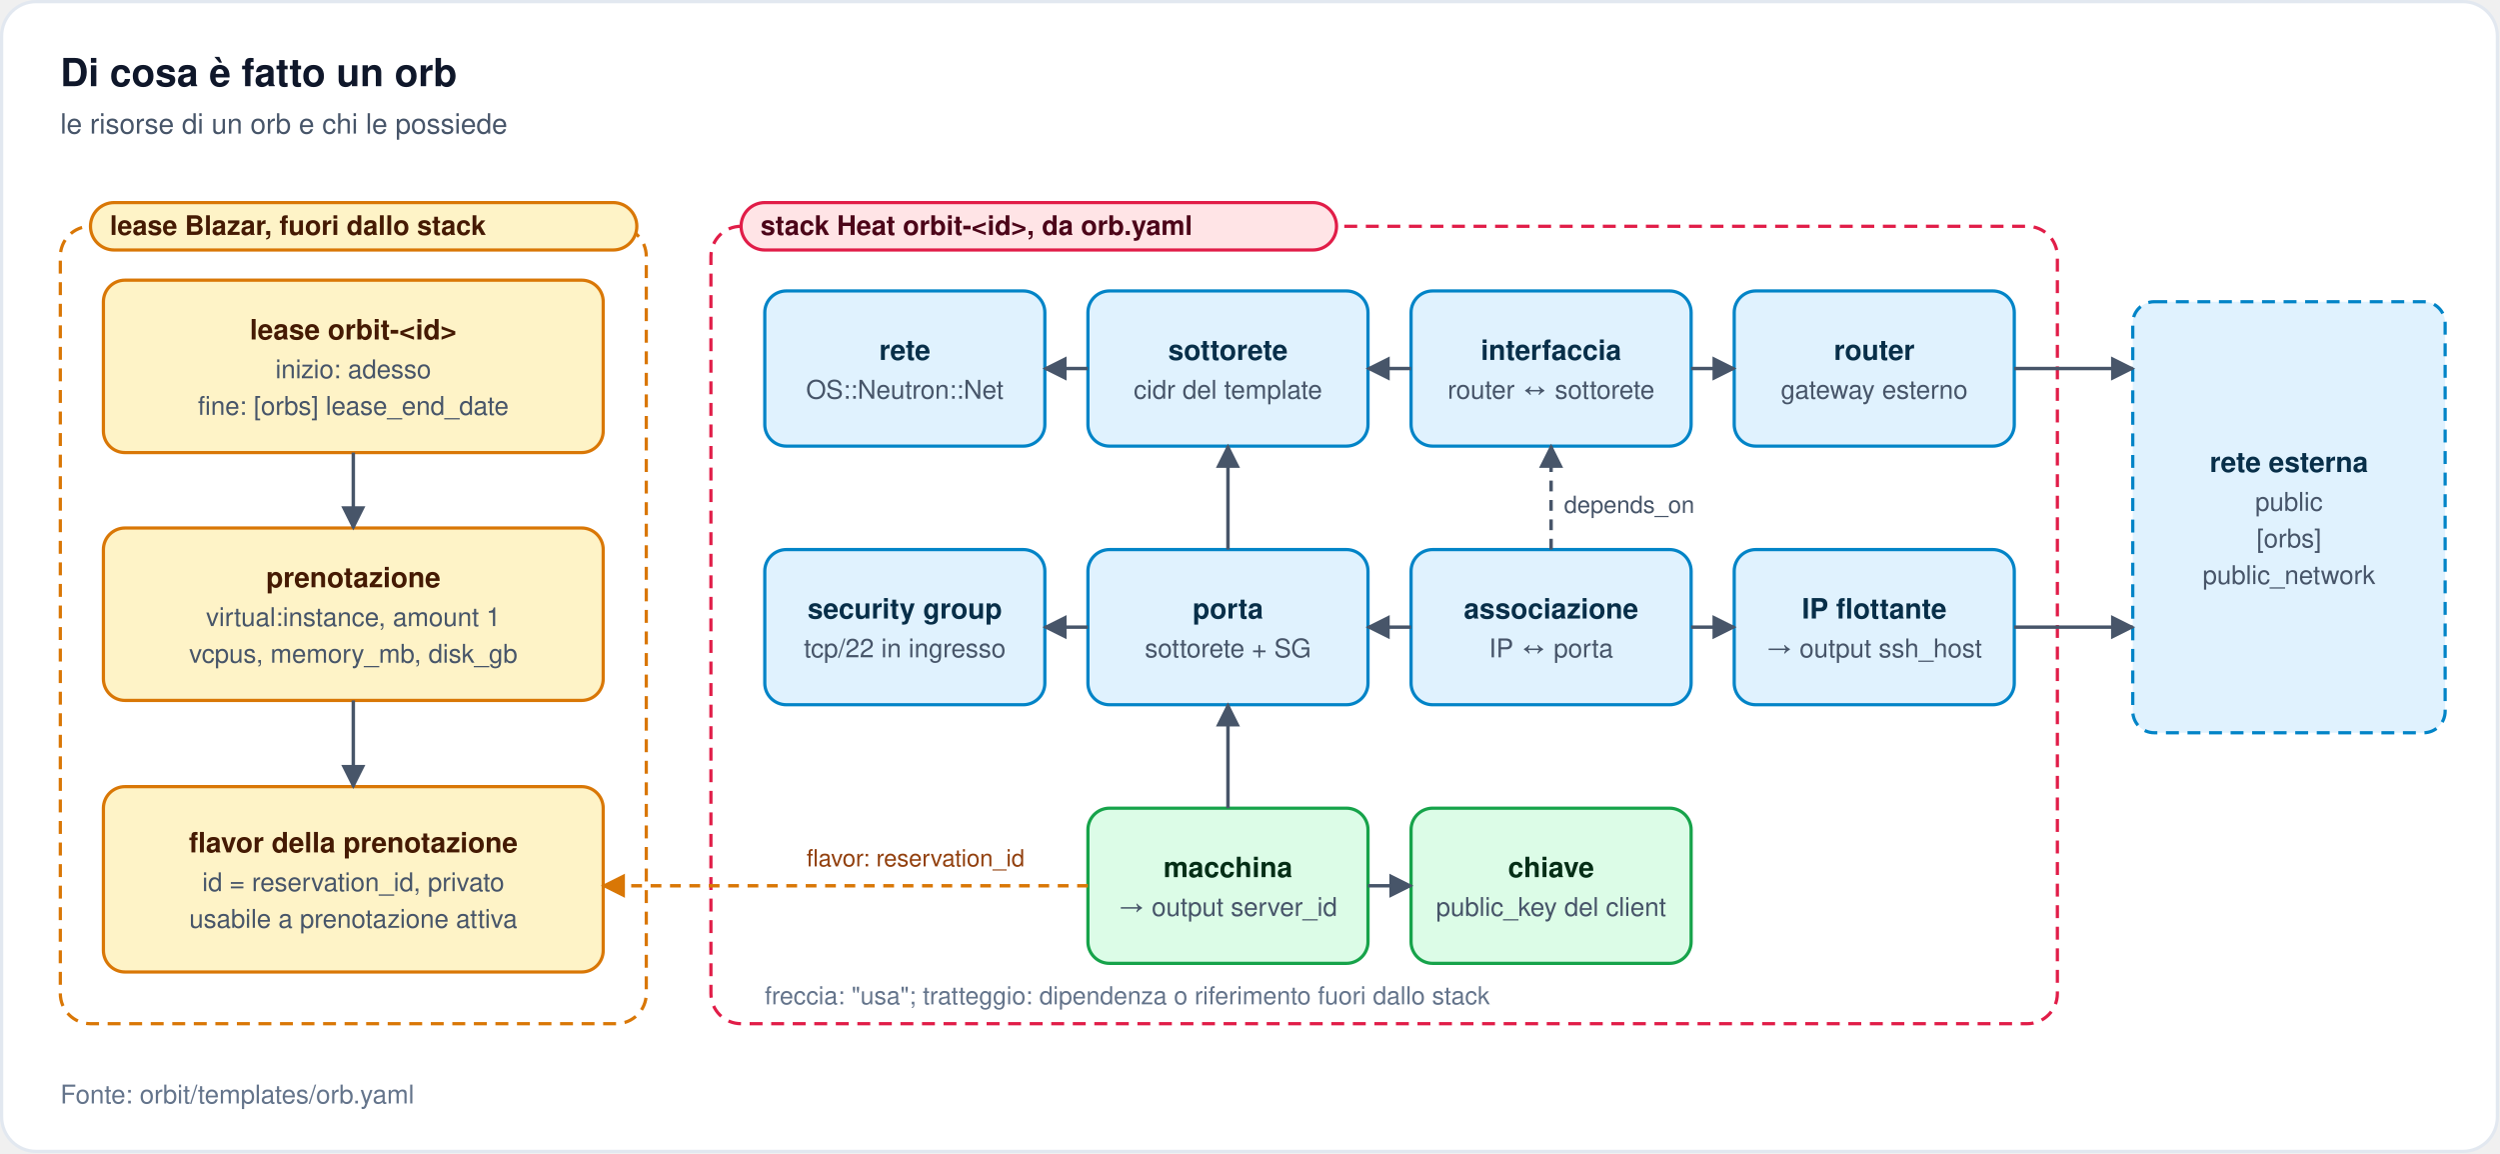
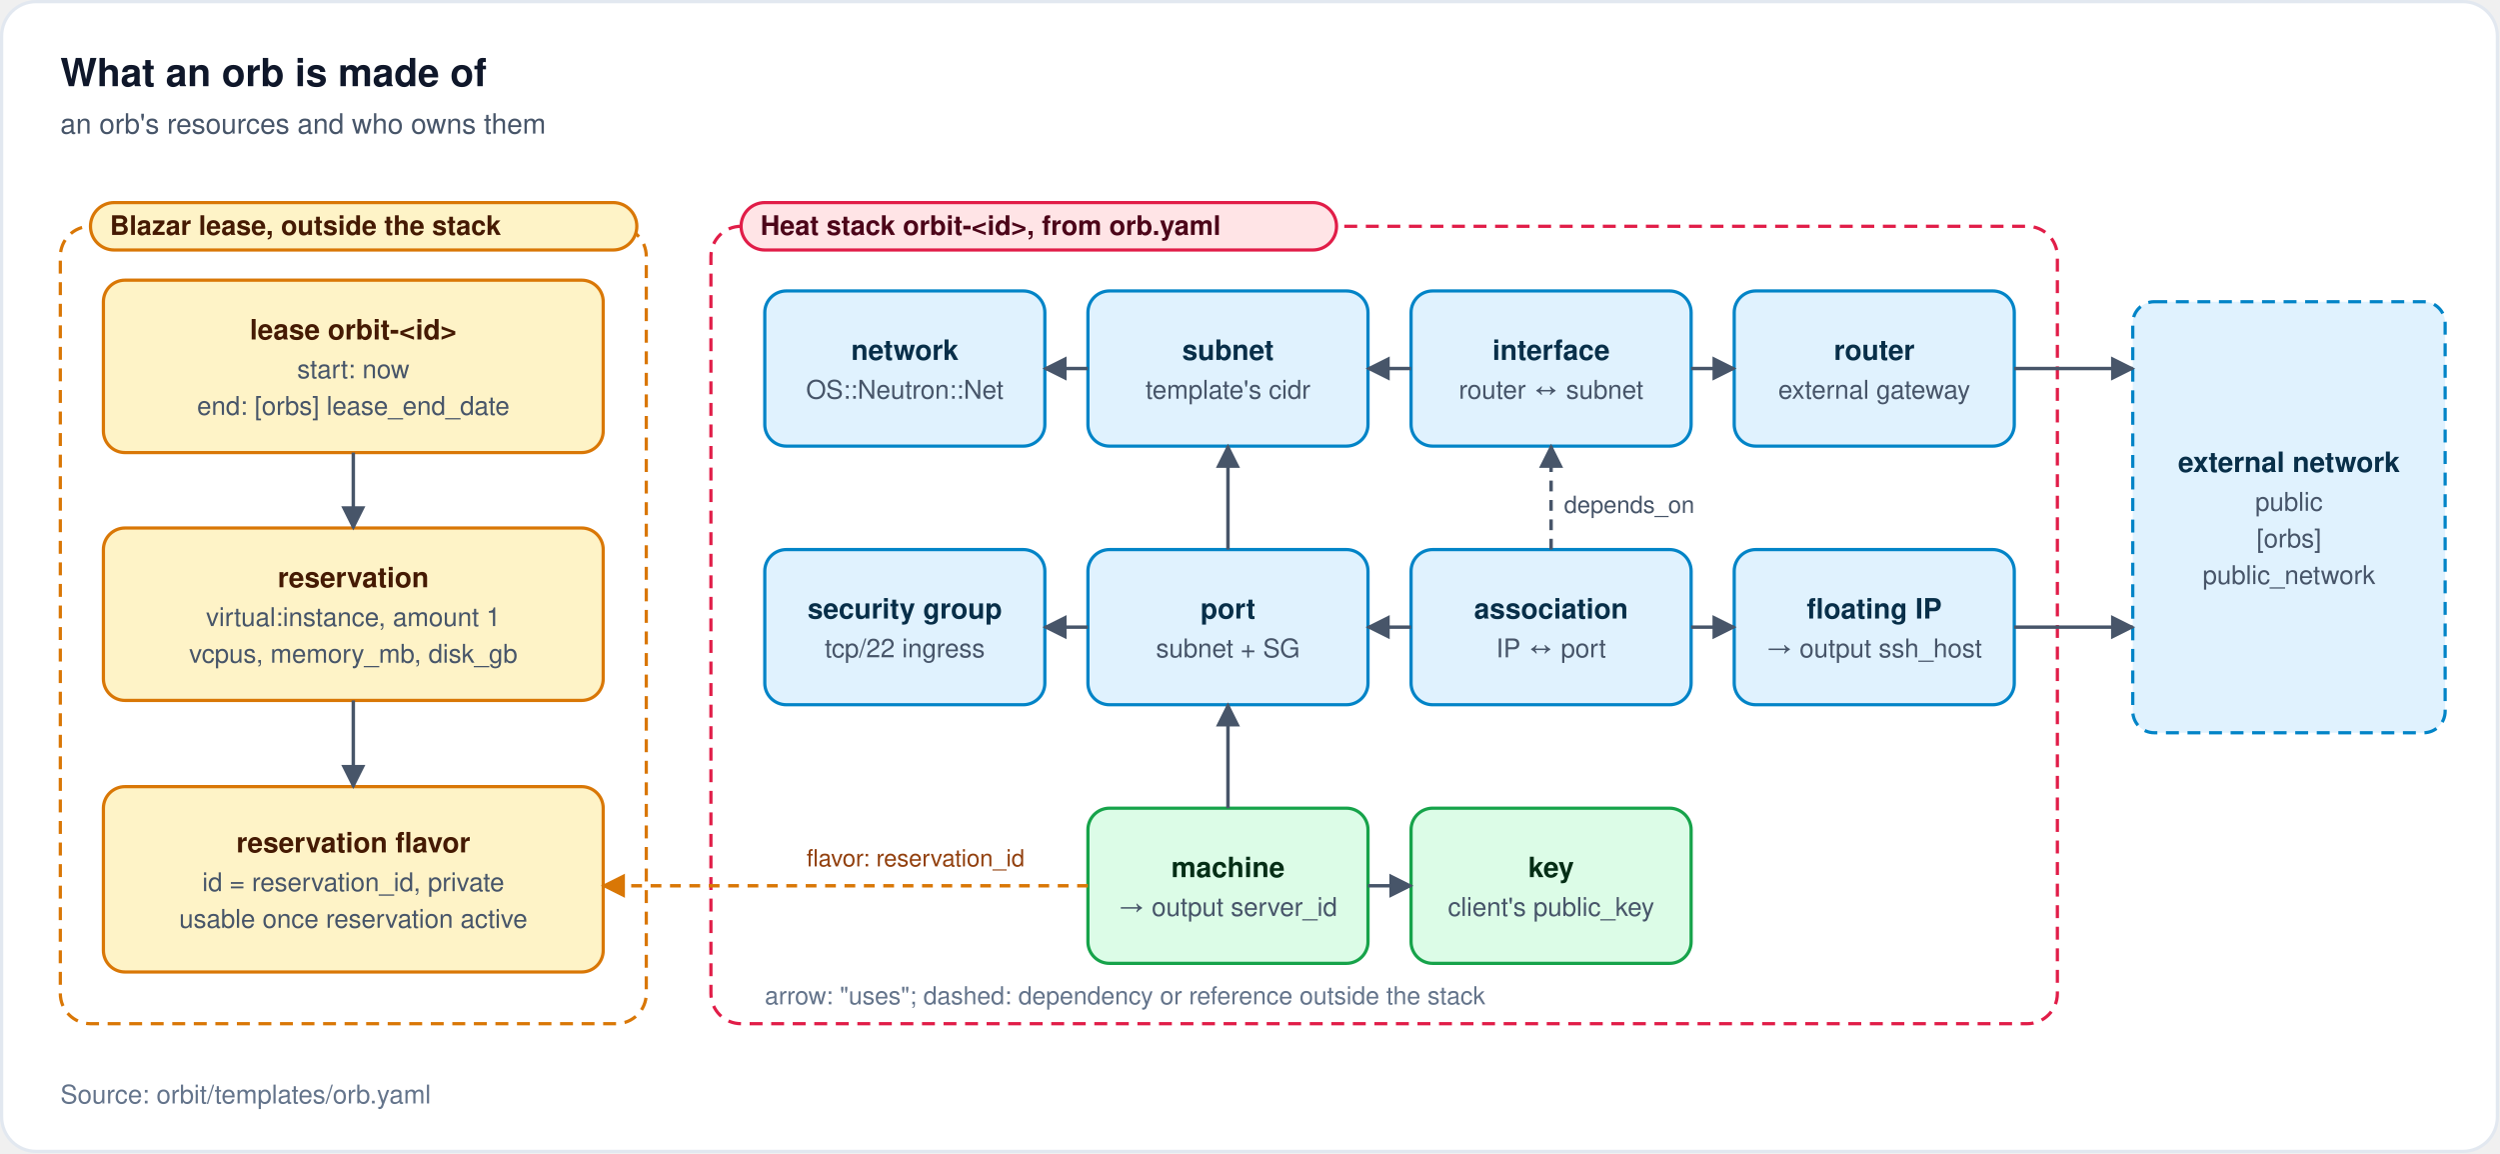
- <svg xmlns="http://www.w3.org/2000/svg" width="1160" height="535" viewBox="0 0 1160 535" role="img" aria-label="Composizione di un orb: lease Blazar e stack Heat">
+ <svg xmlns="http://www.w3.org/2000/svg" width="1160" height="535" viewBox="0 0 1160 535" role="img" aria-label="Composition of an orb: Blazar lease and Heat stack">
  <defs>
    <marker id="a475569" viewBox="0 0 10 10" refX="9" refY="5" markerWidth="7" markerHeight="7" orient="auto-start-reverse">
      <path d="M0,0 L10,5 L0,10 z" fill="#475569" />
    </marker>
    <marker id="ad97706" viewBox="0 0 10 10" refX="9" refY="5" markerWidth="7" markerHeight="7" orient="auto-start-reverse">
      <path d="M0,0 L10,5 L0,10 z" fill="#d97706" />
    </marker>
  </defs>
  <rect x="0.75" y="0.75" width="1158.5" height="533.5" rx="16" fill="#ffffff" stroke="#e2e8f0" stroke-width="1.5" />
-   <text x="28" y="40" font-family="-apple-system, BlinkMacSystemFont, 'Segoe UI', Helvetica, Arial, sans-serif" font-size="18" font-weight="700" fill="#0f172a">Di cosa è fatto un orb</text>
-   <text x="28" y="62" font-family="-apple-system, BlinkMacSystemFont, 'Segoe UI', Helvetica, Arial, sans-serif" font-size="13" fill="#475569">le risorse di un orb e chi le possiede</text>
+   <text x="28" y="40" font-family="-apple-system, BlinkMacSystemFont, 'Segoe UI', Helvetica, Arial, sans-serif" font-size="18" font-weight="700" fill="#0f172a">What an orb is made of</text>
+   <text x="28" y="62" font-family="-apple-system, BlinkMacSystemFont, 'Segoe UI', Helvetica, Arial, sans-serif" font-size="13" fill="#475569">an orb's resources and who owns them</text>
  <rect x="28" y="105" width="272" height="370" rx="14" fill="#ffffff" stroke="#d97706" stroke-width="1.5" stroke-dasharray="6 4" />
  <rect x="42" y="94" width="253.6" height="22" rx="11" fill="#fef3c7" stroke="#d97706" stroke-width="1.5" />
-   <text x="51" y="109" font-family="-apple-system, BlinkMacSystemFont, 'Segoe UI', Helvetica, Arial, sans-serif" font-size="12.5" font-weight="600" text-anchor="start" fill="#451a03">lease Blazar, fuori dallo stack</text>
+   <text x="51" y="109" font-family="-apple-system, BlinkMacSystemFont, 'Segoe UI', Helvetica, Arial, sans-serif" font-size="12.5" font-weight="600" text-anchor="start" fill="#451a03">Blazar lease, outside the stack</text>
  <rect x="48" y="130" width="232" height="80" rx="10" fill="#fef3c7" stroke="#d97706" stroke-width="1.5" />
  <text x="164.0" y="157.5" font-family="-apple-system, BlinkMacSystemFont, 'Segoe UI', Helvetica, Arial, sans-serif" font-size="13" font-weight="600" text-anchor="middle" fill="#451a03">lease orbit-&lt;id&gt;</text>
-   <text x="164.0" y="175.5" font-family="-apple-system, BlinkMacSystemFont, 'Segoe UI', Helvetica, Arial, sans-serif" font-size="12" font-weight="normal" text-anchor="middle" fill="#475569">inizio: adesso</text>
-   <text x="164.0" y="192.5" font-family="-apple-system, BlinkMacSystemFont, 'Segoe UI', Helvetica, Arial, sans-serif" font-size="12" font-weight="normal" text-anchor="middle" fill="#475569">fine: [orbs] lease_end_date</text>
+   <text x="164.0" y="175.5" font-family="-apple-system, BlinkMacSystemFont, 'Segoe UI', Helvetica, Arial, sans-serif" font-size="12" font-weight="normal" text-anchor="middle" fill="#475569">start: now</text>
+   <text x="164.0" y="192.5" font-family="-apple-system, BlinkMacSystemFont, 'Segoe UI', Helvetica, Arial, sans-serif" font-size="12" font-weight="normal" text-anchor="middle" fill="#475569">end: [orbs] lease_end_date</text>
  <rect x="48" y="245" width="232" height="80" rx="10" fill="#fef3c7" stroke="#d97706" stroke-width="1.5" />
-   <text x="164.0" y="272.5" font-family="-apple-system, BlinkMacSystemFont, 'Segoe UI', Helvetica, Arial, sans-serif" font-size="13" font-weight="600" text-anchor="middle" fill="#451a03">prenotazione</text>
+   <text x="164.0" y="272.5" font-family="-apple-system, BlinkMacSystemFont, 'Segoe UI', Helvetica, Arial, sans-serif" font-size="13" font-weight="600" text-anchor="middle" fill="#451a03">reservation</text>
  <text x="164.0" y="290.5" font-family="-apple-system, BlinkMacSystemFont, 'Segoe UI', Helvetica, Arial, sans-serif" font-size="12" font-weight="normal" text-anchor="middle" fill="#475569">virtual:instance, amount 1</text>
  <text x="164.0" y="307.5" font-family="-apple-system, BlinkMacSystemFont, 'Segoe UI', Helvetica, Arial, sans-serif" font-size="12" font-weight="normal" text-anchor="middle" fill="#475569">vcpus, memory_mb, disk_gb</text>
  <rect x="48" y="365" width="232" height="86" rx="10" fill="#fef3c7" stroke="#d97706" stroke-width="1.5" />
-   <text x="164.0" y="395.5" font-family="-apple-system, BlinkMacSystemFont, 'Segoe UI', Helvetica, Arial, sans-serif" font-size="13" font-weight="600" text-anchor="middle" fill="#451a03">flavor della prenotazione</text>
-   <text x="164.0" y="413.5" font-family="-apple-system, BlinkMacSystemFont, 'Segoe UI', Helvetica, Arial, sans-serif" font-size="12" font-weight="normal" text-anchor="middle" fill="#475569">id = reservation_id, privato</text>
-   <text x="164.0" y="430.5" font-family="-apple-system, BlinkMacSystemFont, 'Segoe UI', Helvetica, Arial, sans-serif" font-size="12" font-weight="normal" text-anchor="middle" fill="#475569">usabile a prenotazione attiva</text>
+   <text x="164.0" y="395.5" font-family="-apple-system, BlinkMacSystemFont, 'Segoe UI', Helvetica, Arial, sans-serif" font-size="13" font-weight="600" text-anchor="middle" fill="#451a03">reservation flavor</text>
+   <text x="164.0" y="413.5" font-family="-apple-system, BlinkMacSystemFont, 'Segoe UI', Helvetica, Arial, sans-serif" font-size="12" font-weight="normal" text-anchor="middle" fill="#475569">id = reservation_id, private</text>
+   <text x="164.0" y="430.5" font-family="-apple-system, BlinkMacSystemFont, 'Segoe UI', Helvetica, Arial, sans-serif" font-size="12" font-weight="normal" text-anchor="middle" fill="#475569">usable once reservation active</text>
  <path d="M164,210 L164,245" fill="none" stroke="#475569" stroke-width="1.6" marker-end="url(#a475569)" />
  <path d="M164,325 L164,365" fill="none" stroke="#475569" stroke-width="1.6" marker-end="url(#a475569)" />
  <rect x="330" y="105" width="625" height="370" rx="14" fill="#ffffff" stroke="#e11d48" stroke-width="1.5" stroke-dasharray="6 4" />
  <rect x="344" y="94" width="276.4" height="22" rx="11" fill="#ffe4e6" stroke="#e11d48" stroke-width="1.5" />
-   <text x="353" y="109" font-family="-apple-system, BlinkMacSystemFont, 'Segoe UI', Helvetica, Arial, sans-serif" font-size="12.5" font-weight="600" text-anchor="start" fill="#4c0519">stack Heat orbit-&lt;id&gt;, da orb.yaml</text>
+   <text x="353" y="109" font-family="-apple-system, BlinkMacSystemFont, 'Segoe UI', Helvetica, Arial, sans-serif" font-size="12.5" font-weight="600" text-anchor="start" fill="#4c0519">Heat stack orbit-&lt;id&gt;, from orb.yaml</text>
  <rect x="355" y="135" width="130" height="72" rx="10" fill="#e0f2fe" stroke="#0284c7" stroke-width="1.5" />
-   <text x="420.0" y="167.0" font-family="-apple-system, BlinkMacSystemFont, 'Segoe UI', Helvetica, Arial, sans-serif" font-size="13" font-weight="600" text-anchor="middle" fill="#082f49">rete</text>
+   <text x="420.0" y="167.0" font-family="-apple-system, BlinkMacSystemFont, 'Segoe UI', Helvetica, Arial, sans-serif" font-size="13" font-weight="600" text-anchor="middle" fill="#082f49">network</text>
  <text x="420.0" y="185.0" font-family="-apple-system, BlinkMacSystemFont, 'Segoe UI', Helvetica, Arial, sans-serif" font-size="12" font-weight="normal" text-anchor="middle" fill="#475569">OS::Neutron::Net</text>
  <rect x="505" y="135" width="130" height="72" rx="10" fill="#e0f2fe" stroke="#0284c7" stroke-width="1.5" />
-   <text x="570.0" y="167.0" font-family="-apple-system, BlinkMacSystemFont, 'Segoe UI', Helvetica, Arial, sans-serif" font-size="13" font-weight="600" text-anchor="middle" fill="#082f49">sottorete</text>
-   <text x="570.0" y="185.0" font-family="-apple-system, BlinkMacSystemFont, 'Segoe UI', Helvetica, Arial, sans-serif" font-size="12" font-weight="normal" text-anchor="middle" fill="#475569">cidr del template</text>
+   <text x="570.0" y="167.0" font-family="-apple-system, BlinkMacSystemFont, 'Segoe UI', Helvetica, Arial, sans-serif" font-size="13" font-weight="600" text-anchor="middle" fill="#082f49">subnet</text>
+   <text x="570.0" y="185.0" font-family="-apple-system, BlinkMacSystemFont, 'Segoe UI', Helvetica, Arial, sans-serif" font-size="12" font-weight="normal" text-anchor="middle" fill="#475569">template's cidr</text>
  <rect x="655" y="135" width="130" height="72" rx="10" fill="#e0f2fe" stroke="#0284c7" stroke-width="1.5" />
-   <text x="720.0" y="167.0" font-family="-apple-system, BlinkMacSystemFont, 'Segoe UI', Helvetica, Arial, sans-serif" font-size="13" font-weight="600" text-anchor="middle" fill="#082f49">interfaccia</text>
-   <text x="720.0" y="185.0" font-family="-apple-system, BlinkMacSystemFont, 'Segoe UI', Helvetica, Arial, sans-serif" font-size="12" font-weight="normal" text-anchor="middle" fill="#475569">router ↔ sottorete</text>
+   <text x="720.0" y="167.0" font-family="-apple-system, BlinkMacSystemFont, 'Segoe UI', Helvetica, Arial, sans-serif" font-size="13" font-weight="600" text-anchor="middle" fill="#082f49">interface</text>
+   <text x="720.0" y="185.0" font-family="-apple-system, BlinkMacSystemFont, 'Segoe UI', Helvetica, Arial, sans-serif" font-size="12" font-weight="normal" text-anchor="middle" fill="#475569">router ↔ subnet</text>
  <rect x="805" y="135" width="130" height="72" rx="10" fill="#e0f2fe" stroke="#0284c7" stroke-width="1.5" />
  <text x="870.0" y="167.0" font-family="-apple-system, BlinkMacSystemFont, 'Segoe UI', Helvetica, Arial, sans-serif" font-size="13" font-weight="600" text-anchor="middle" fill="#082f49">router</text>
-   <text x="870.0" y="185.0" font-family="-apple-system, BlinkMacSystemFont, 'Segoe UI', Helvetica, Arial, sans-serif" font-size="12" font-weight="normal" text-anchor="middle" fill="#475569">gateway esterno</text>
+   <text x="870.0" y="185.0" font-family="-apple-system, BlinkMacSystemFont, 'Segoe UI', Helvetica, Arial, sans-serif" font-size="12" font-weight="normal" text-anchor="middle" fill="#475569">external gateway</text>
  <rect x="355" y="255" width="130" height="72" rx="10" fill="#e0f2fe" stroke="#0284c7" stroke-width="1.5" />
  <text x="420.0" y="287.0" font-family="-apple-system, BlinkMacSystemFont, 'Segoe UI', Helvetica, Arial, sans-serif" font-size="13" font-weight="600" text-anchor="middle" fill="#082f49">security group</text>
-   <text x="420.0" y="305.0" font-family="-apple-system, BlinkMacSystemFont, 'Segoe UI', Helvetica, Arial, sans-serif" font-size="12" font-weight="normal" text-anchor="middle" fill="#475569">tcp/22 in ingresso</text>
+   <text x="420.0" y="305.0" font-family="-apple-system, BlinkMacSystemFont, 'Segoe UI', Helvetica, Arial, sans-serif" font-size="12" font-weight="normal" text-anchor="middle" fill="#475569">tcp/22 ingress</text>
  <rect x="505" y="255" width="130" height="72" rx="10" fill="#e0f2fe" stroke="#0284c7" stroke-width="1.5" />
-   <text x="570.0" y="287.0" font-family="-apple-system, BlinkMacSystemFont, 'Segoe UI', Helvetica, Arial, sans-serif" font-size="13" font-weight="600" text-anchor="middle" fill="#082f49">porta</text>
-   <text x="570.0" y="305.0" font-family="-apple-system, BlinkMacSystemFont, 'Segoe UI', Helvetica, Arial, sans-serif" font-size="12" font-weight="normal" text-anchor="middle" fill="#475569">sottorete + SG</text>
+   <text x="570.0" y="287.0" font-family="-apple-system, BlinkMacSystemFont, 'Segoe UI', Helvetica, Arial, sans-serif" font-size="13" font-weight="600" text-anchor="middle" fill="#082f49">port</text>
+   <text x="570.0" y="305.0" font-family="-apple-system, BlinkMacSystemFont, 'Segoe UI', Helvetica, Arial, sans-serif" font-size="12" font-weight="normal" text-anchor="middle" fill="#475569">subnet + SG</text>
  <rect x="655" y="255" width="130" height="72" rx="10" fill="#e0f2fe" stroke="#0284c7" stroke-width="1.5" />
-   <text x="720.0" y="287.0" font-family="-apple-system, BlinkMacSystemFont, 'Segoe UI', Helvetica, Arial, sans-serif" font-size="13" font-weight="600" text-anchor="middle" fill="#082f49">associazione</text>
-   <text x="720.0" y="305.0" font-family="-apple-system, BlinkMacSystemFont, 'Segoe UI', Helvetica, Arial, sans-serif" font-size="12" font-weight="normal" text-anchor="middle" fill="#475569">IP ↔ porta</text>
+   <text x="720.0" y="287.0" font-family="-apple-system, BlinkMacSystemFont, 'Segoe UI', Helvetica, Arial, sans-serif" font-size="13" font-weight="600" text-anchor="middle" fill="#082f49">association</text>
+   <text x="720.0" y="305.0" font-family="-apple-system, BlinkMacSystemFont, 'Segoe UI', Helvetica, Arial, sans-serif" font-size="12" font-weight="normal" text-anchor="middle" fill="#475569">IP ↔ port</text>
  <rect x="805" y="255" width="130" height="72" rx="10" fill="#e0f2fe" stroke="#0284c7" stroke-width="1.5" />
-   <text x="870.0" y="287.0" font-family="-apple-system, BlinkMacSystemFont, 'Segoe UI', Helvetica, Arial, sans-serif" font-size="13" font-weight="600" text-anchor="middle" fill="#082f49">IP flottante</text>
+   <text x="870.0" y="287.0" font-family="-apple-system, BlinkMacSystemFont, 'Segoe UI', Helvetica, Arial, sans-serif" font-size="13" font-weight="600" text-anchor="middle" fill="#082f49">floating IP</text>
  <text x="870.0" y="305.0" font-family="-apple-system, BlinkMacSystemFont, 'Segoe UI', Helvetica, Arial, sans-serif" font-size="12" font-weight="normal" text-anchor="middle" fill="#475569">→ output ssh_host</text>
  <rect x="505" y="375" width="130" height="72" rx="10" fill="#dcfce7" stroke="#16a34a" stroke-width="1.5" />
-   <text x="570.0" y="407.0" font-family="-apple-system, BlinkMacSystemFont, 'Segoe UI', Helvetica, Arial, sans-serif" font-size="13" font-weight="600" text-anchor="middle" fill="#052e16">macchina</text>
+   <text x="570.0" y="407.0" font-family="-apple-system, BlinkMacSystemFont, 'Segoe UI', Helvetica, Arial, sans-serif" font-size="13" font-weight="600" text-anchor="middle" fill="#052e16">machine</text>
  <text x="570.0" y="425.0" font-family="-apple-system, BlinkMacSystemFont, 'Segoe UI', Helvetica, Arial, sans-serif" font-size="12" font-weight="normal" text-anchor="middle" fill="#475569">→ output server_id</text>
  <rect x="655" y="375" width="130" height="72" rx="10" fill="#dcfce7" stroke="#16a34a" stroke-width="1.5" />
-   <text x="720.0" y="407.0" font-family="-apple-system, BlinkMacSystemFont, 'Segoe UI', Helvetica, Arial, sans-serif" font-size="13" font-weight="600" text-anchor="middle" fill="#052e16">chiave</text>
-   <text x="720.0" y="425.0" font-family="-apple-system, BlinkMacSystemFont, 'Segoe UI', Helvetica, Arial, sans-serif" font-size="12" font-weight="normal" text-anchor="middle" fill="#475569">public_key del client</text>
+   <text x="720.0" y="407.0" font-family="-apple-system, BlinkMacSystemFont, 'Segoe UI', Helvetica, Arial, sans-serif" font-size="13" font-weight="600" text-anchor="middle" fill="#052e16">key</text>
+   <text x="720.0" y="425.0" font-family="-apple-system, BlinkMacSystemFont, 'Segoe UI', Helvetica, Arial, sans-serif" font-size="12" font-weight="normal" text-anchor="middle" fill="#475569">client's public_key</text>
  <rect x="990" y="140" width="145" height="200" rx="10" fill="#e0f2fe" stroke="#0284c7" stroke-width="1.5" stroke-dasharray="6 4" />
-   <text x="1062.5" y="219.0" font-family="-apple-system, BlinkMacSystemFont, 'Segoe UI', Helvetica, Arial, sans-serif" font-size="13" font-weight="600" text-anchor="middle" fill="#082f49">rete esterna</text>
+   <text x="1062.5" y="219.0" font-family="-apple-system, BlinkMacSystemFont, 'Segoe UI', Helvetica, Arial, sans-serif" font-size="13" font-weight="600" text-anchor="middle" fill="#082f49">external network</text>
  <text x="1062.5" y="237.0" font-family="-apple-system, BlinkMacSystemFont, 'Segoe UI', Helvetica, Arial, sans-serif" font-size="12" font-weight="normal" text-anchor="middle" fill="#475569">public</text>
  <text x="1062.5" y="254.0" font-family="-apple-system, BlinkMacSystemFont, 'Segoe UI', Helvetica, Arial, sans-serif" font-size="12" font-weight="normal" text-anchor="middle" fill="#475569">[orbs]</text>
  <text x="1062.5" y="271.0" font-family="-apple-system, BlinkMacSystemFont, 'Segoe UI', Helvetica, Arial, sans-serif" font-size="12" font-weight="normal" text-anchor="middle" fill="#475569">public_network</text>
  <path d="M505,171.0 L485,171.0" fill="none" stroke="#475569" stroke-width="1.6" marker-end="url(#a475569)" />
  <path d="M655,171.0 L635,171.0" fill="none" stroke="#475569" stroke-width="1.6" marker-end="url(#a475569)" />
  <path d="M785,171.0 L805,171.0" fill="none" stroke="#475569" stroke-width="1.6" marker-end="url(#a475569)" />
  <path d="M935,171.0 L990,171.0" fill="none" stroke="#475569" stroke-width="1.6" marker-end="url(#a475569)" />
  <path d="M505,291.0 L485,291.0" fill="none" stroke="#475569" stroke-width="1.6" marker-end="url(#a475569)" />
  <path d="M570.0,255 L570.0,207" fill="none" stroke="#475569" stroke-width="1.6" marker-end="url(#a475569)" />
  <path d="M655,291.0 L635,291.0" fill="none" stroke="#475569" stroke-width="1.6" marker-end="url(#a475569)" />
  <path d="M785,291.0 L805,291.0" fill="none" stroke="#475569" stroke-width="1.6" marker-end="url(#a475569)" />
  <path d="M720.0,255 L720.0,207" fill="none" stroke="#475569" stroke-width="1.6" stroke-dasharray="5 4" marker-end="url(#a475569)" />
  <rect x="721.0" y="226" width="71.6" height="19" rx="4" fill="#ffffff" opacity="0.92" />
  <text x="726.0" y="238" font-family="-apple-system, BlinkMacSystemFont, 'Segoe UI', Helvetica, Arial, sans-serif" font-size="11" font-weight="normal" text-anchor="start" fill="#475569">depends_on</text>
  <path d="M935,291.0 L990,291.0" fill="none" stroke="#475569" stroke-width="1.6" marker-end="url(#a475569)" />
  <path d="M570.0,375 L570.0,327" fill="none" stroke="#475569" stroke-width="1.6" marker-end="url(#a475569)" />
  <path d="M635,411.0 L655,411.0" fill="none" stroke="#475569" stroke-width="1.6" marker-end="url(#a475569)" />
  <path d="M505,411.0 L280,411.0" fill="none" stroke="#d97706" stroke-width="1.6" stroke-dasharray="5 4" marker-end="url(#ad97706)" />
  <rect x="352.24" y="390.0" width="145.52" height="19" rx="4" fill="#ffffff" opacity="0.92" />
  <text x="425" y="402.0" font-family="-apple-system, BlinkMacSystemFont, 'Segoe UI', Helvetica, Arial, sans-serif" font-size="11" font-weight="normal" text-anchor="middle" fill="#92400e">flavor: reservation_id</text>
-   <text x="355" y="466" font-family="-apple-system, BlinkMacSystemFont, 'Segoe UI', Helvetica, Arial, sans-serif" font-size="11.5" font-weight="normal" text-anchor="start" fill="#64748b">freccia: "usa"; tratteggio: dipendenza o riferimento fuori dallo stack</text>
-   <text x="28" y="512" font-family="-apple-system, BlinkMacSystemFont, 'Segoe UI', Helvetica, Arial, sans-serif" font-size="12" font-weight="normal" text-anchor="start" fill="#64748b">Fonte: orbit/templates/orb.yaml</text>
+   <text x="355" y="466" font-family="-apple-system, BlinkMacSystemFont, 'Segoe UI', Helvetica, Arial, sans-serif" font-size="11.5" font-weight="normal" text-anchor="start" fill="#64748b">arrow: "uses"; dashed: dependency or reference outside the stack</text>
+   <text x="28" y="512" font-family="-apple-system, BlinkMacSystemFont, 'Segoe UI', Helvetica, Arial, sans-serif" font-size="12" font-weight="normal" text-anchor="start" fill="#64748b">Source: orbit/templates/orb.yaml</text>
</svg>
